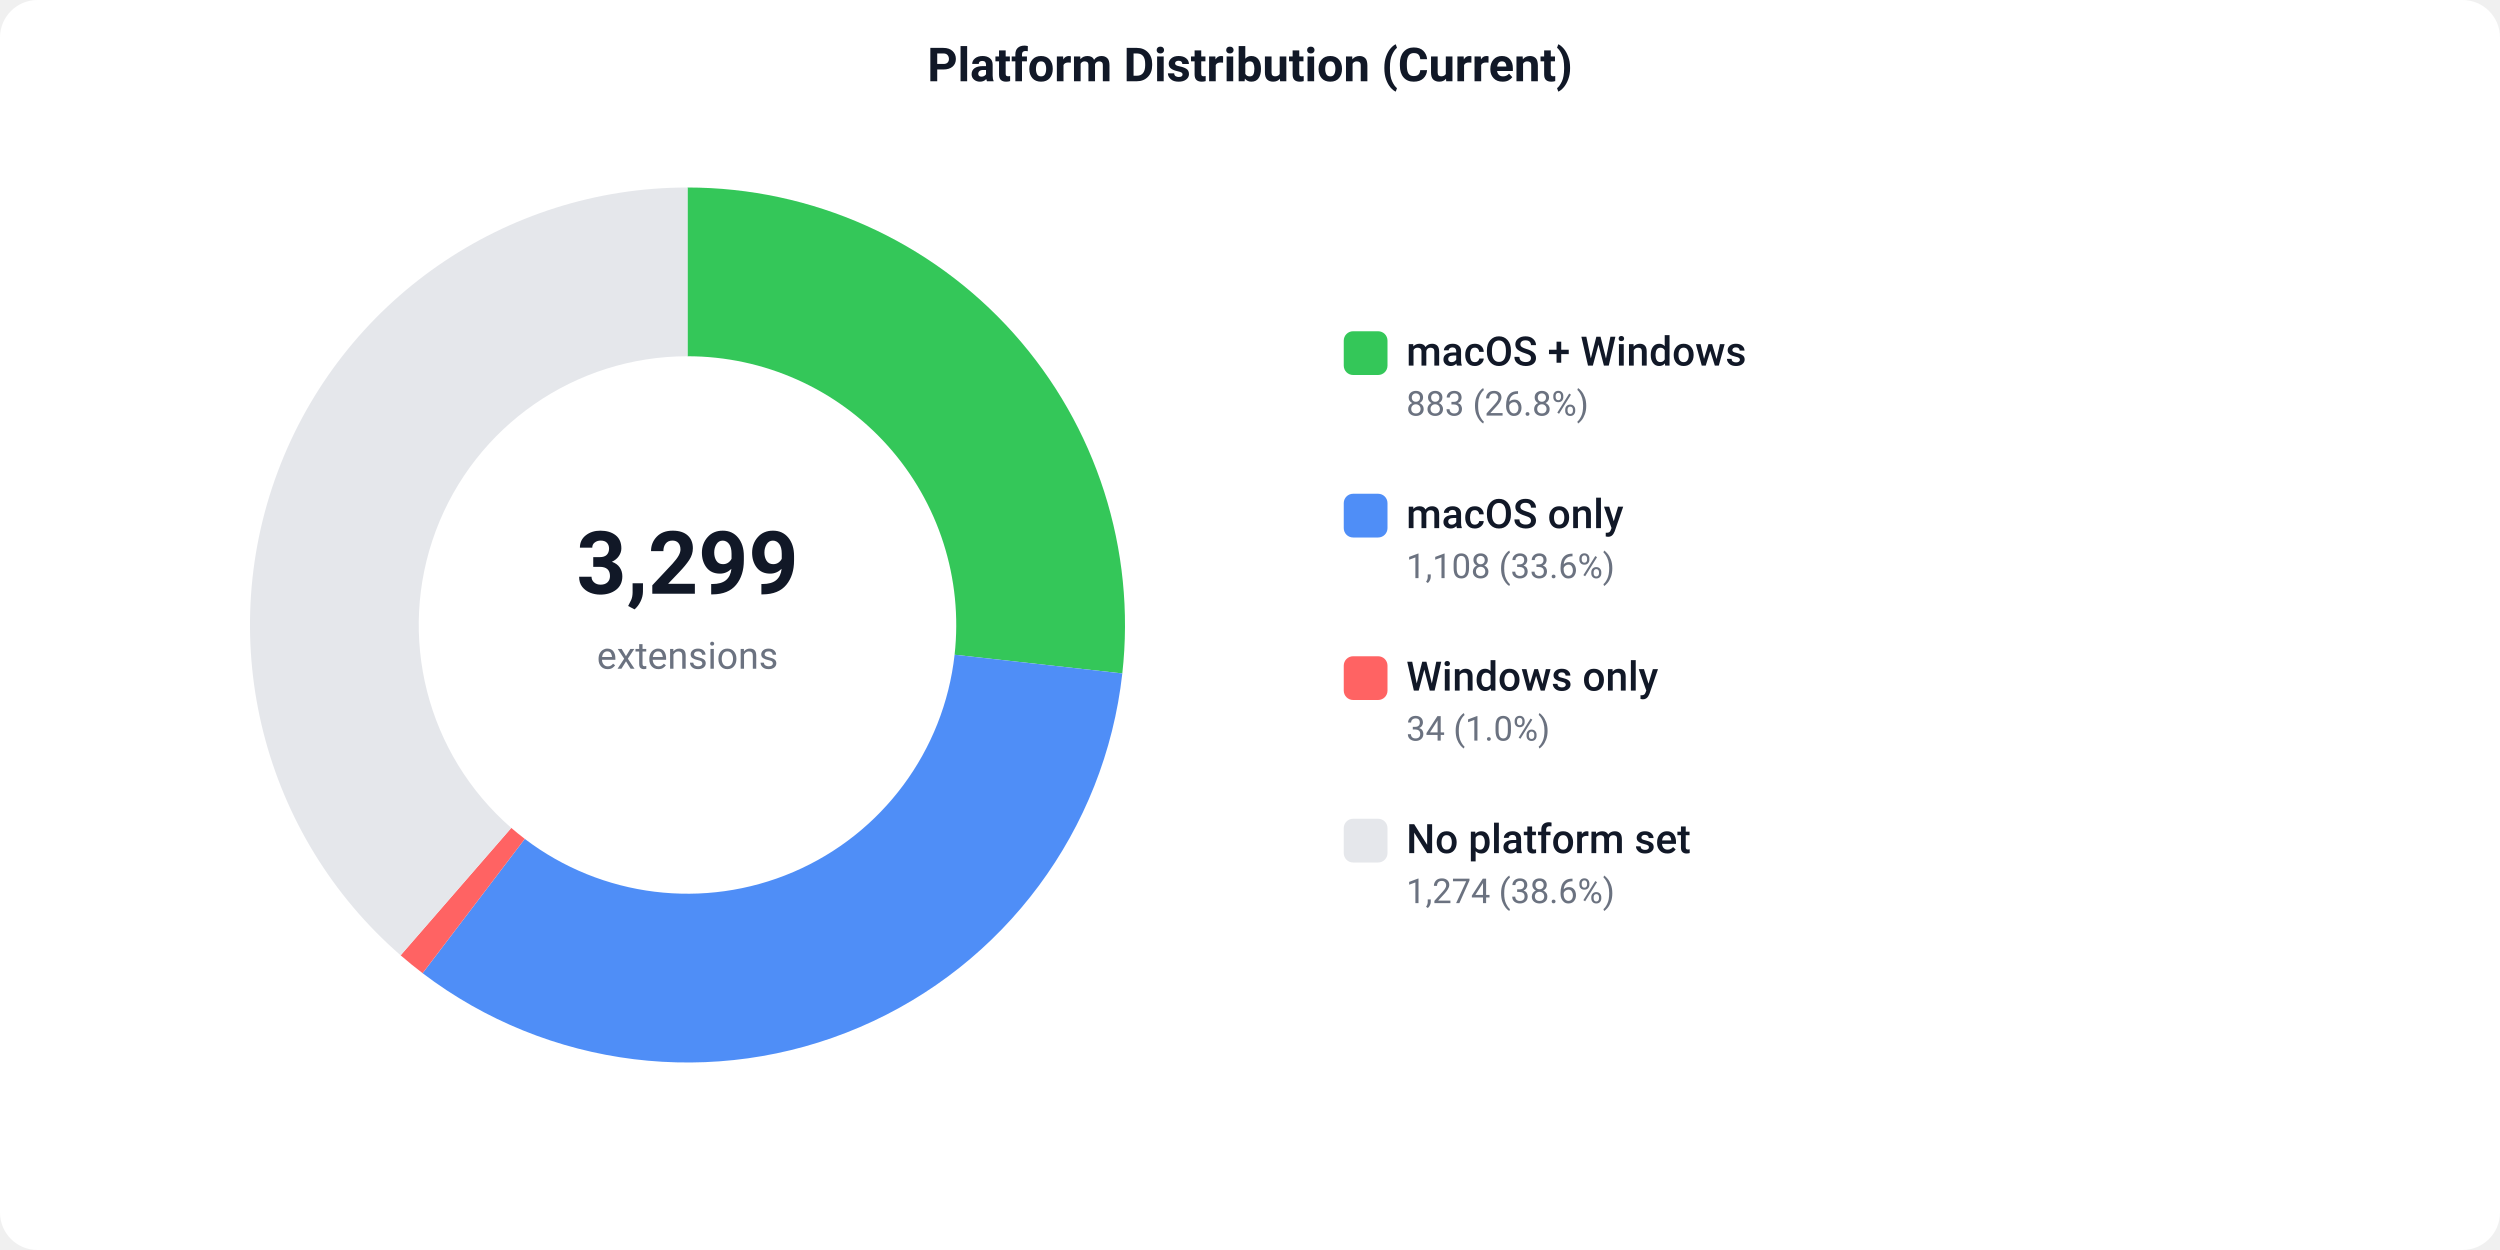
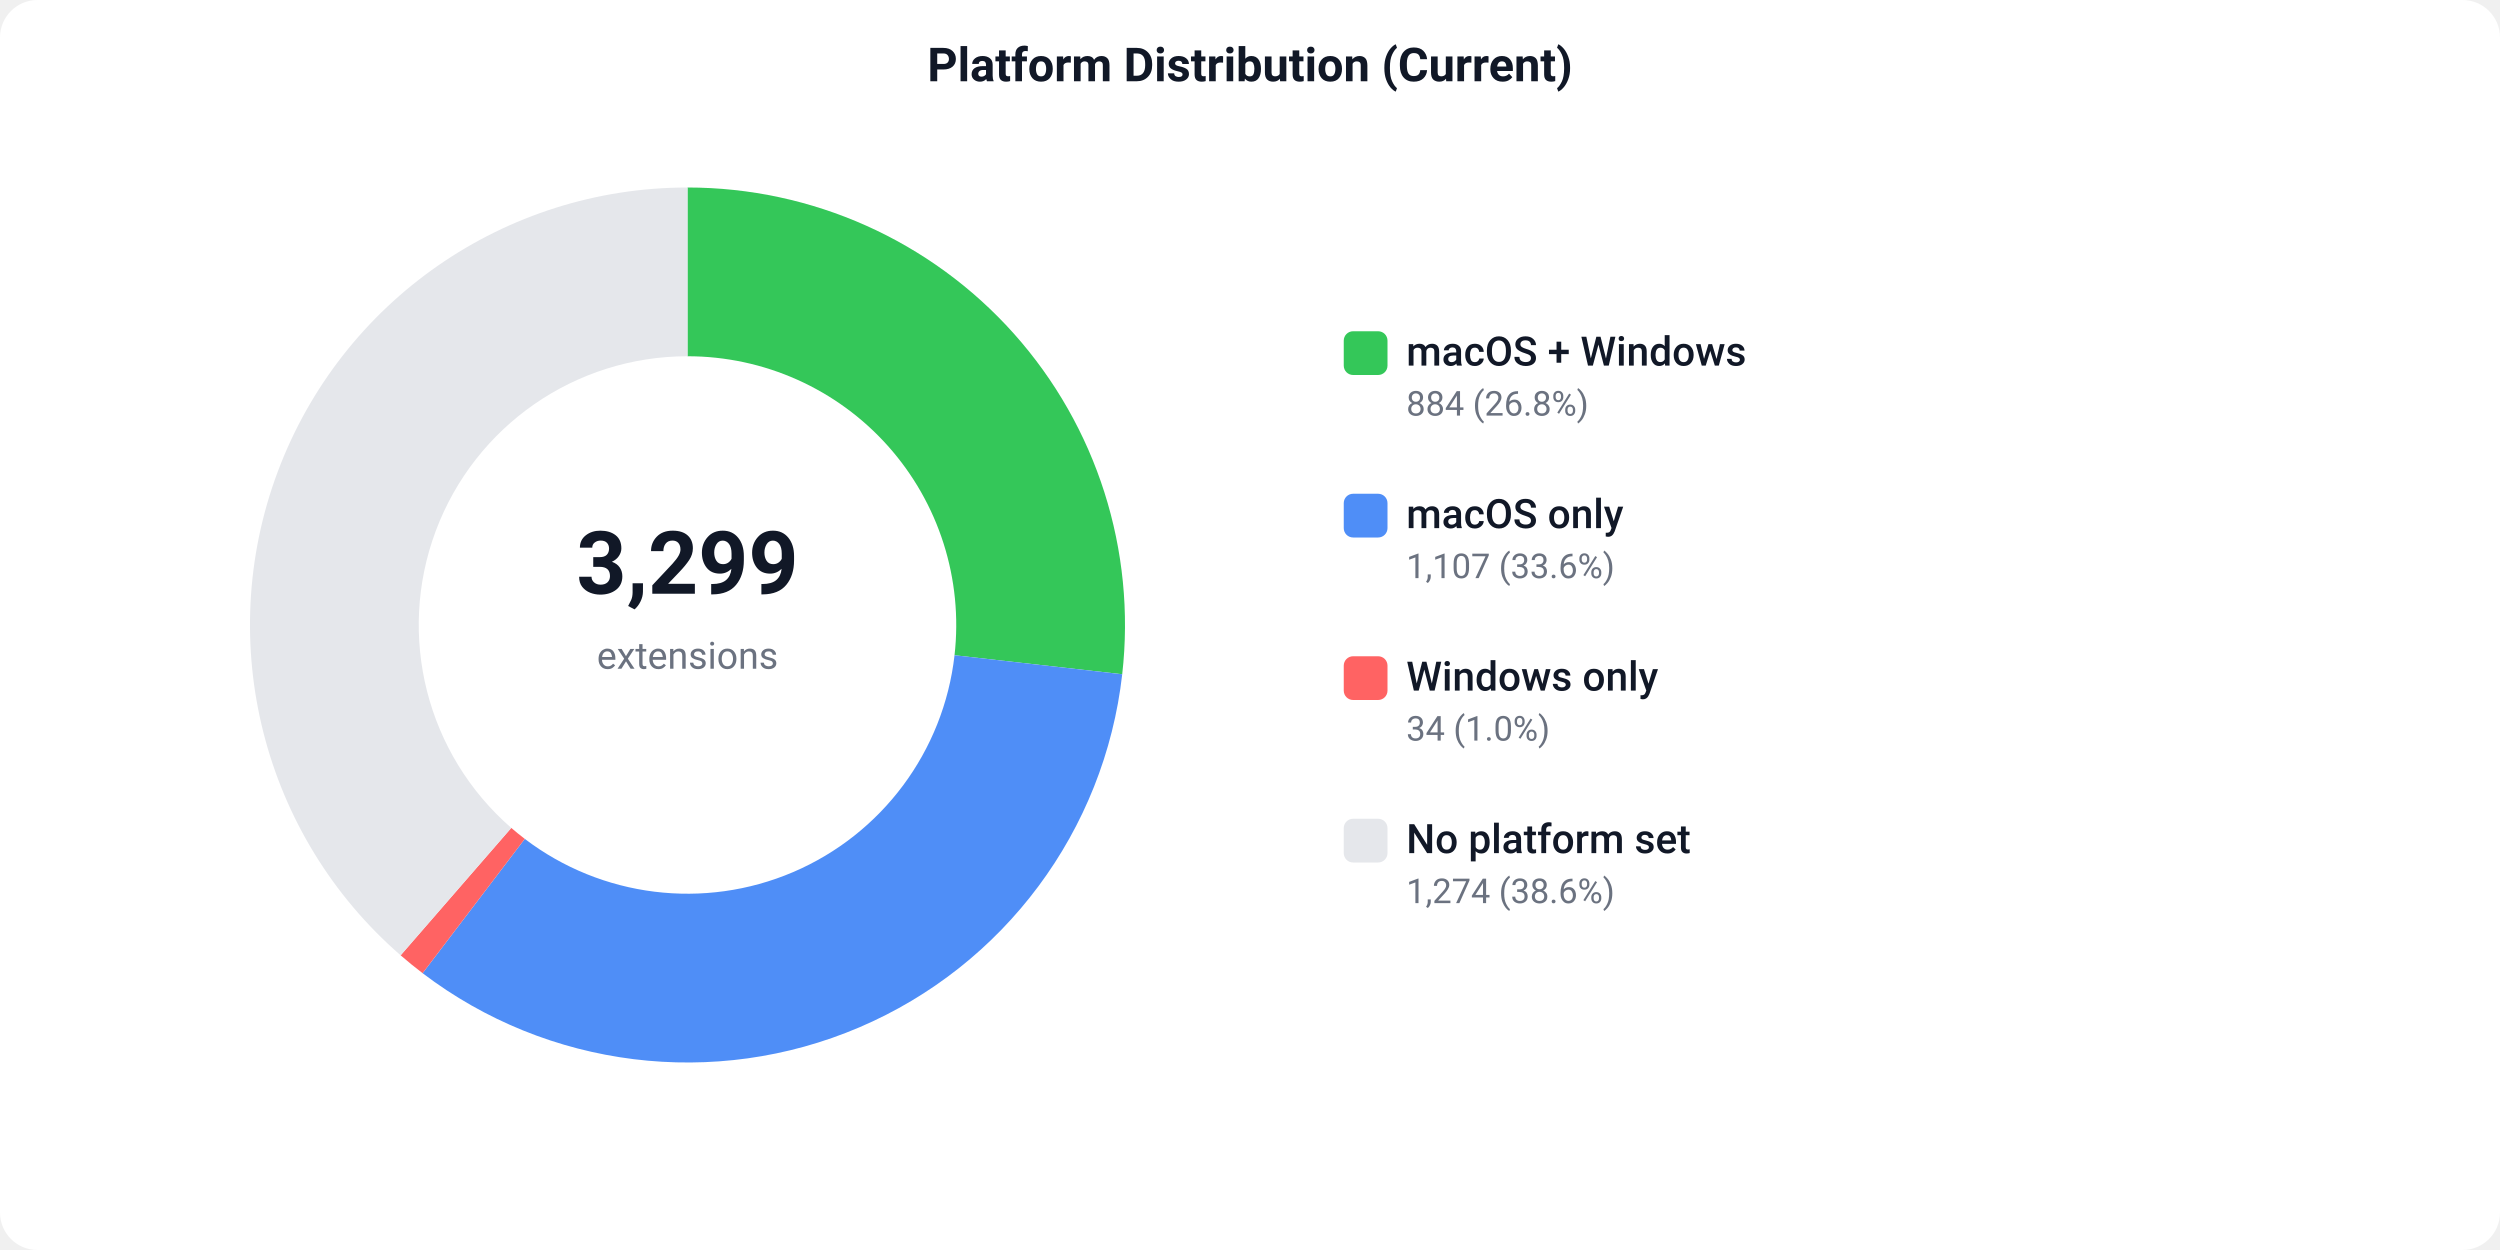
<svg xmlns="http://www.w3.org/2000/svg" width="800" height="400" viewBox="0 0 800 400">
  <defs>
    <style>text { font-family: -apple-system, BlinkMacSystemFont, 'Segoe UI', Roboto, sans-serif; }</style>
  </defs>
  <rect width="800" height="400" fill="#ffffff" rx="12" />
  <text x="400" y="26" text-anchor="middle" font-size="15" font-weight="600" fill="#111827">Platform Distribution (Current)</text>
-   <path d="M 220.00 60.00 A 140 140 0 0 1 359.14 215.50 L 305.47 209.52 A 86 86 0 0 0 220.00 114.00 Z" fill="#34C759" />
-   <path d="M 359.14 215.50 A 140 140 0 0 1 135.23 311.42 L 167.93 268.44 A 86 86 0 0 0 305.47 209.52 Z" fill="#4F8EF7" />
+   <path d="M 220.00 60.00 A 140 140 0 0 1 359.11 215.76 L 305.45 209.68 A 86 86 0 0 0 220.00 114.00 Z" fill="#34C759" />
+   <path d="M 359.11 215.76 A 140 140 0 0 1 135.23 311.42 L 167.93 268.44 A 86 86 0 0 0 305.45 209.68 Z" fill="#4F8EF7" />
  <path d="M 135.23 311.42 A 140 140 0 0 1 128.20 305.70 L 163.61 264.93 A 86 86 0 0 0 167.93 268.44 Z" fill="#FF6363" />
  <path d="M 128.20 305.70 A 140 140 0 0 1 220.00 60.00 L 220.00 114.00 A 86 86 0 0 0 163.61 264.93 Z" fill="#e5e7eb" />
  <text x="220" y="190" text-anchor="middle" font-size="28" font-weight="700" fill="#111827">3,299</text>
  <text x="220" y="214" text-anchor="middle" font-size="12" fill="#6b7280">extensions</text>
  <rect x="430" y="106" width="14" height="14" fill="#34C759" rx="3" />
  <text x="450" y="117" font-size="13" font-weight="500" fill="#111827">macOS + Windows</text>
-   <text x="450" y="133" font-size="11" fill="#6b7280">883 (26.8%)</text>
+   <text x="450" y="133" font-size="11" fill="#6b7280">884 (26.8%)</text>
  <rect x="430" y="158" width="14" height="14" fill="#4F8EF7" rx="3" />
  <text x="450" y="169" font-size="13" font-weight="500" fill="#111827">macOS only</text>
-   <text x="450" y="185" font-size="11" fill="#6b7280">1,108 (33.6%)</text>
+   <text x="450" y="185" font-size="11" fill="#6b7280">1,107 (33.6%)</text>
  <rect x="430" y="210" width="14" height="14" fill="#FF6363" rx="3" />
  <text x="450" y="221" font-size="13" font-weight="500" fill="#111827">Windows only</text>
  <text x="450" y="237" font-size="11" fill="#6b7280">34 (1.0%)</text>
  <rect x="430" y="262" width="14" height="14" fill="#e5e7eb" rx="3" />
  <text x="450" y="273" font-size="13" font-weight="500" fill="#111827">No platform set</text>
  <text x="450" y="289" font-size="11" fill="#6b7280">1,274 (38.6%)</text>
</svg>
